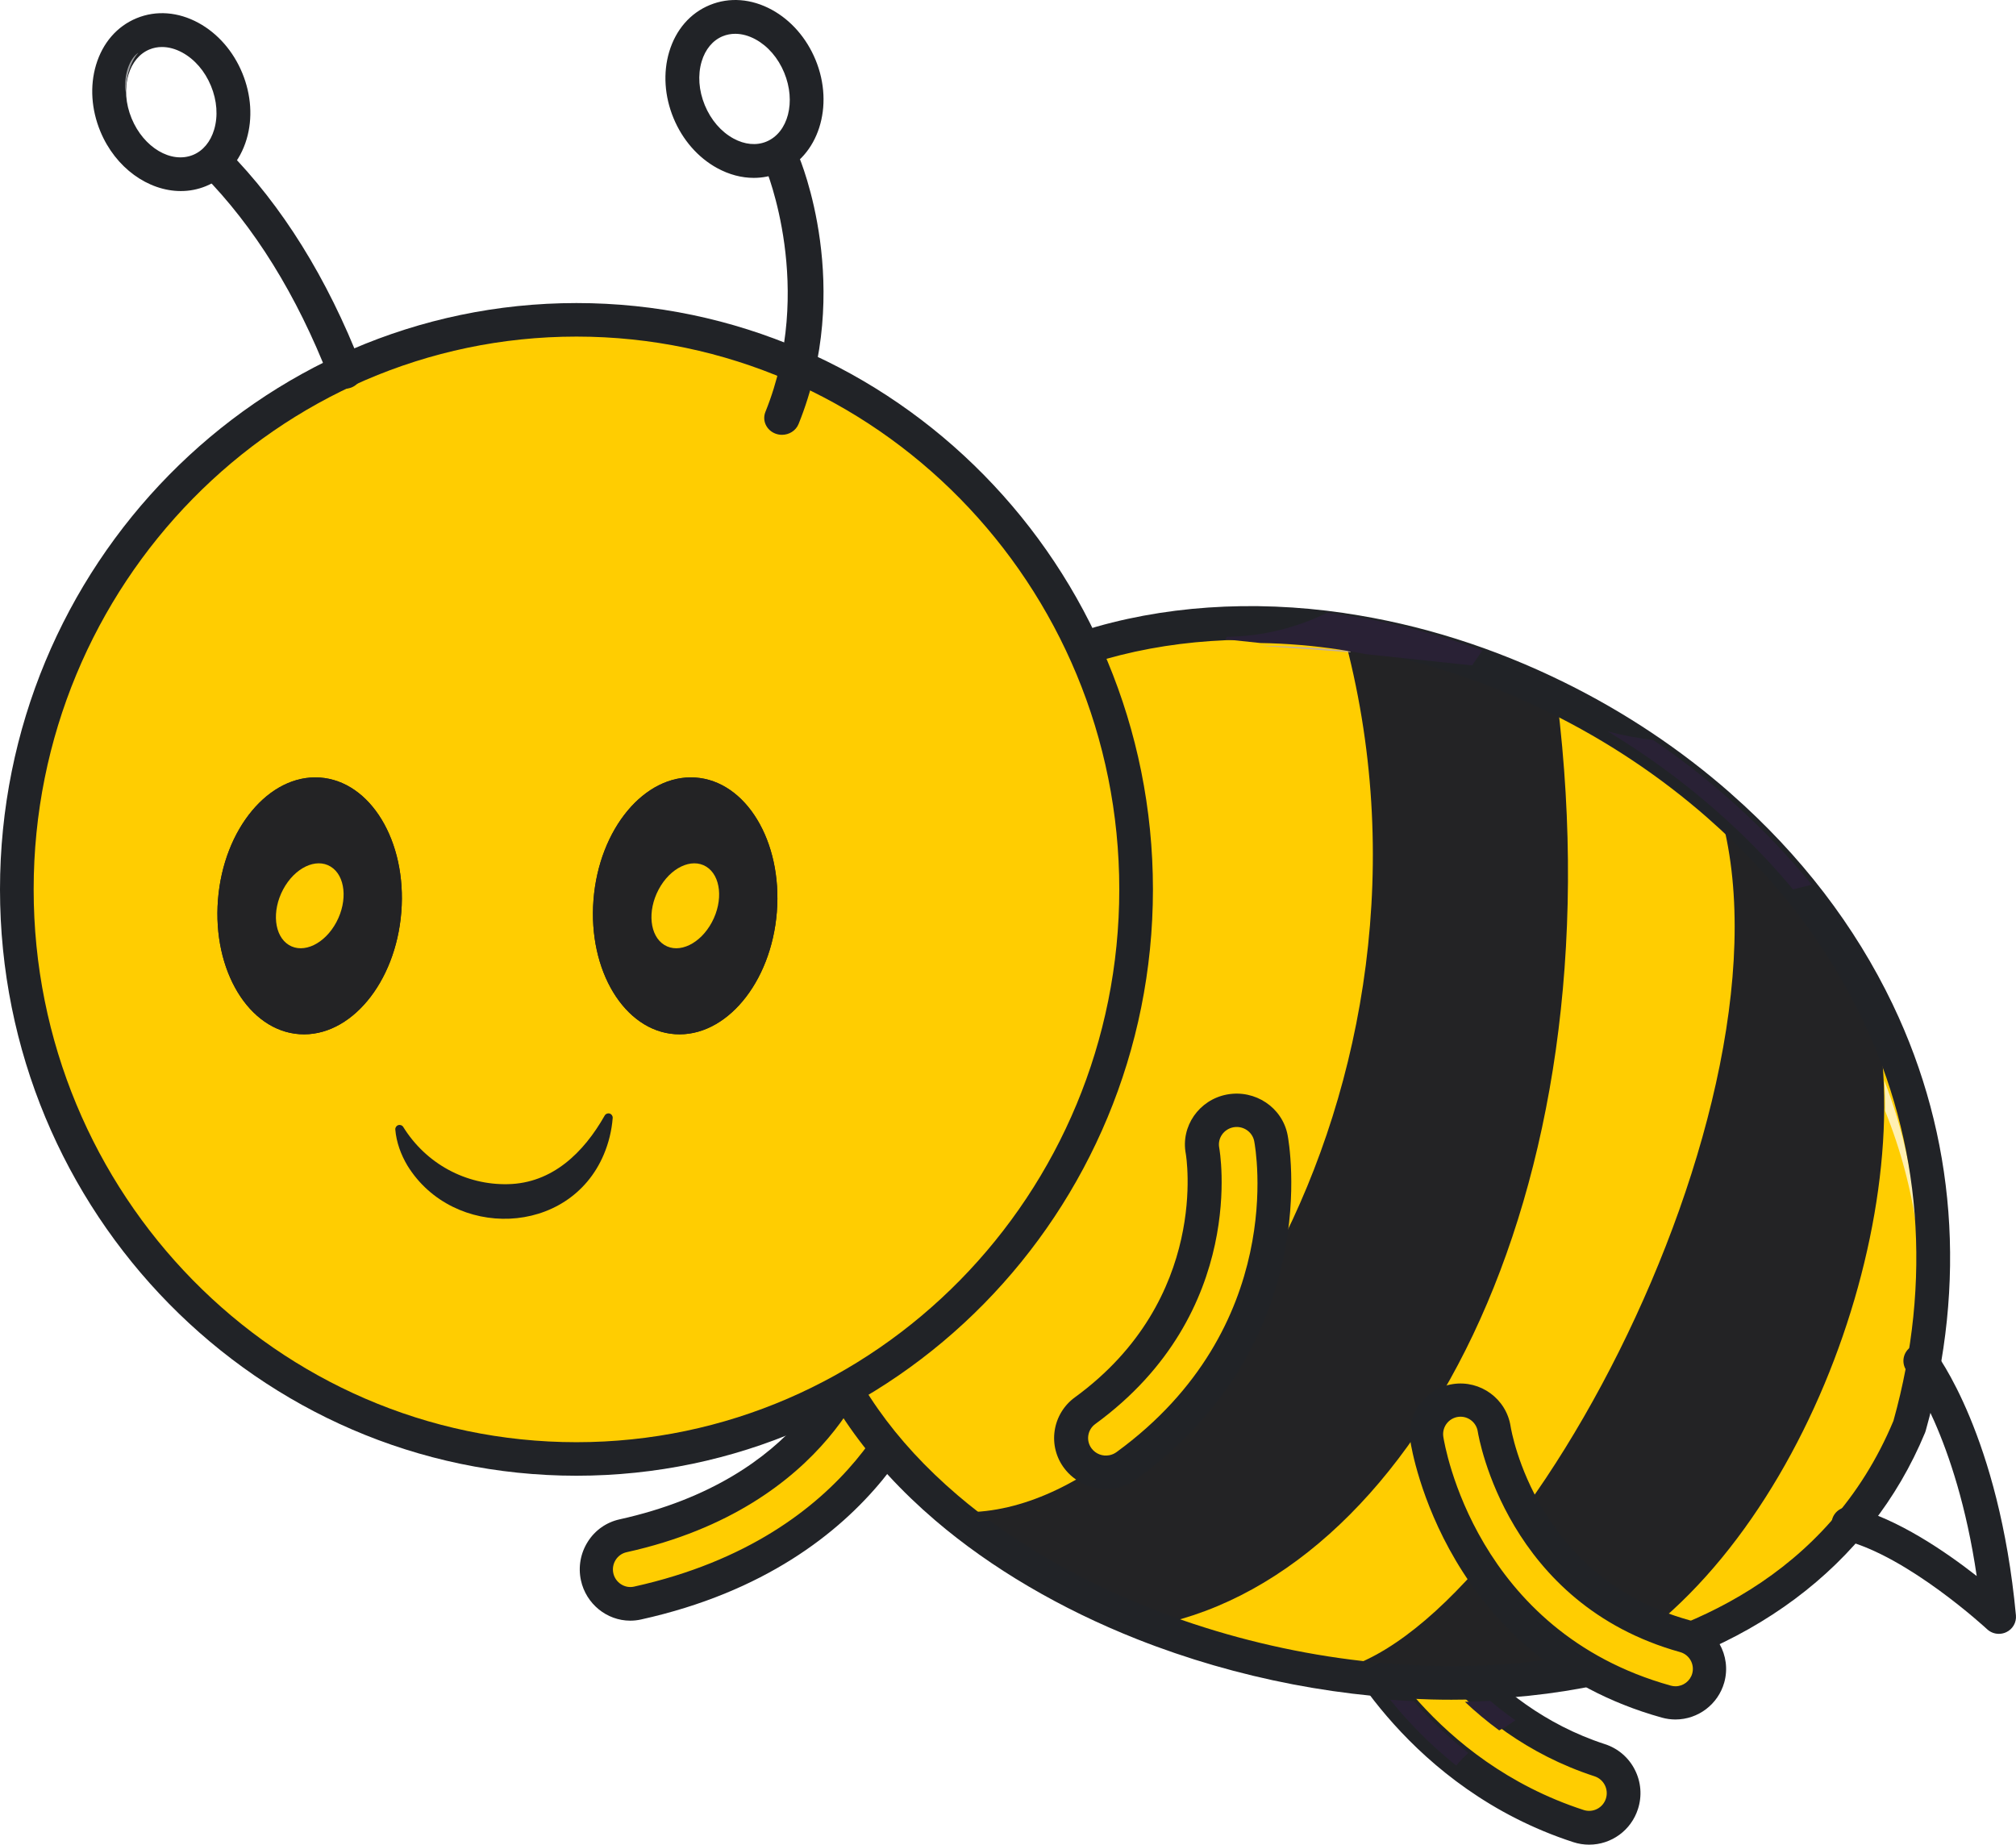
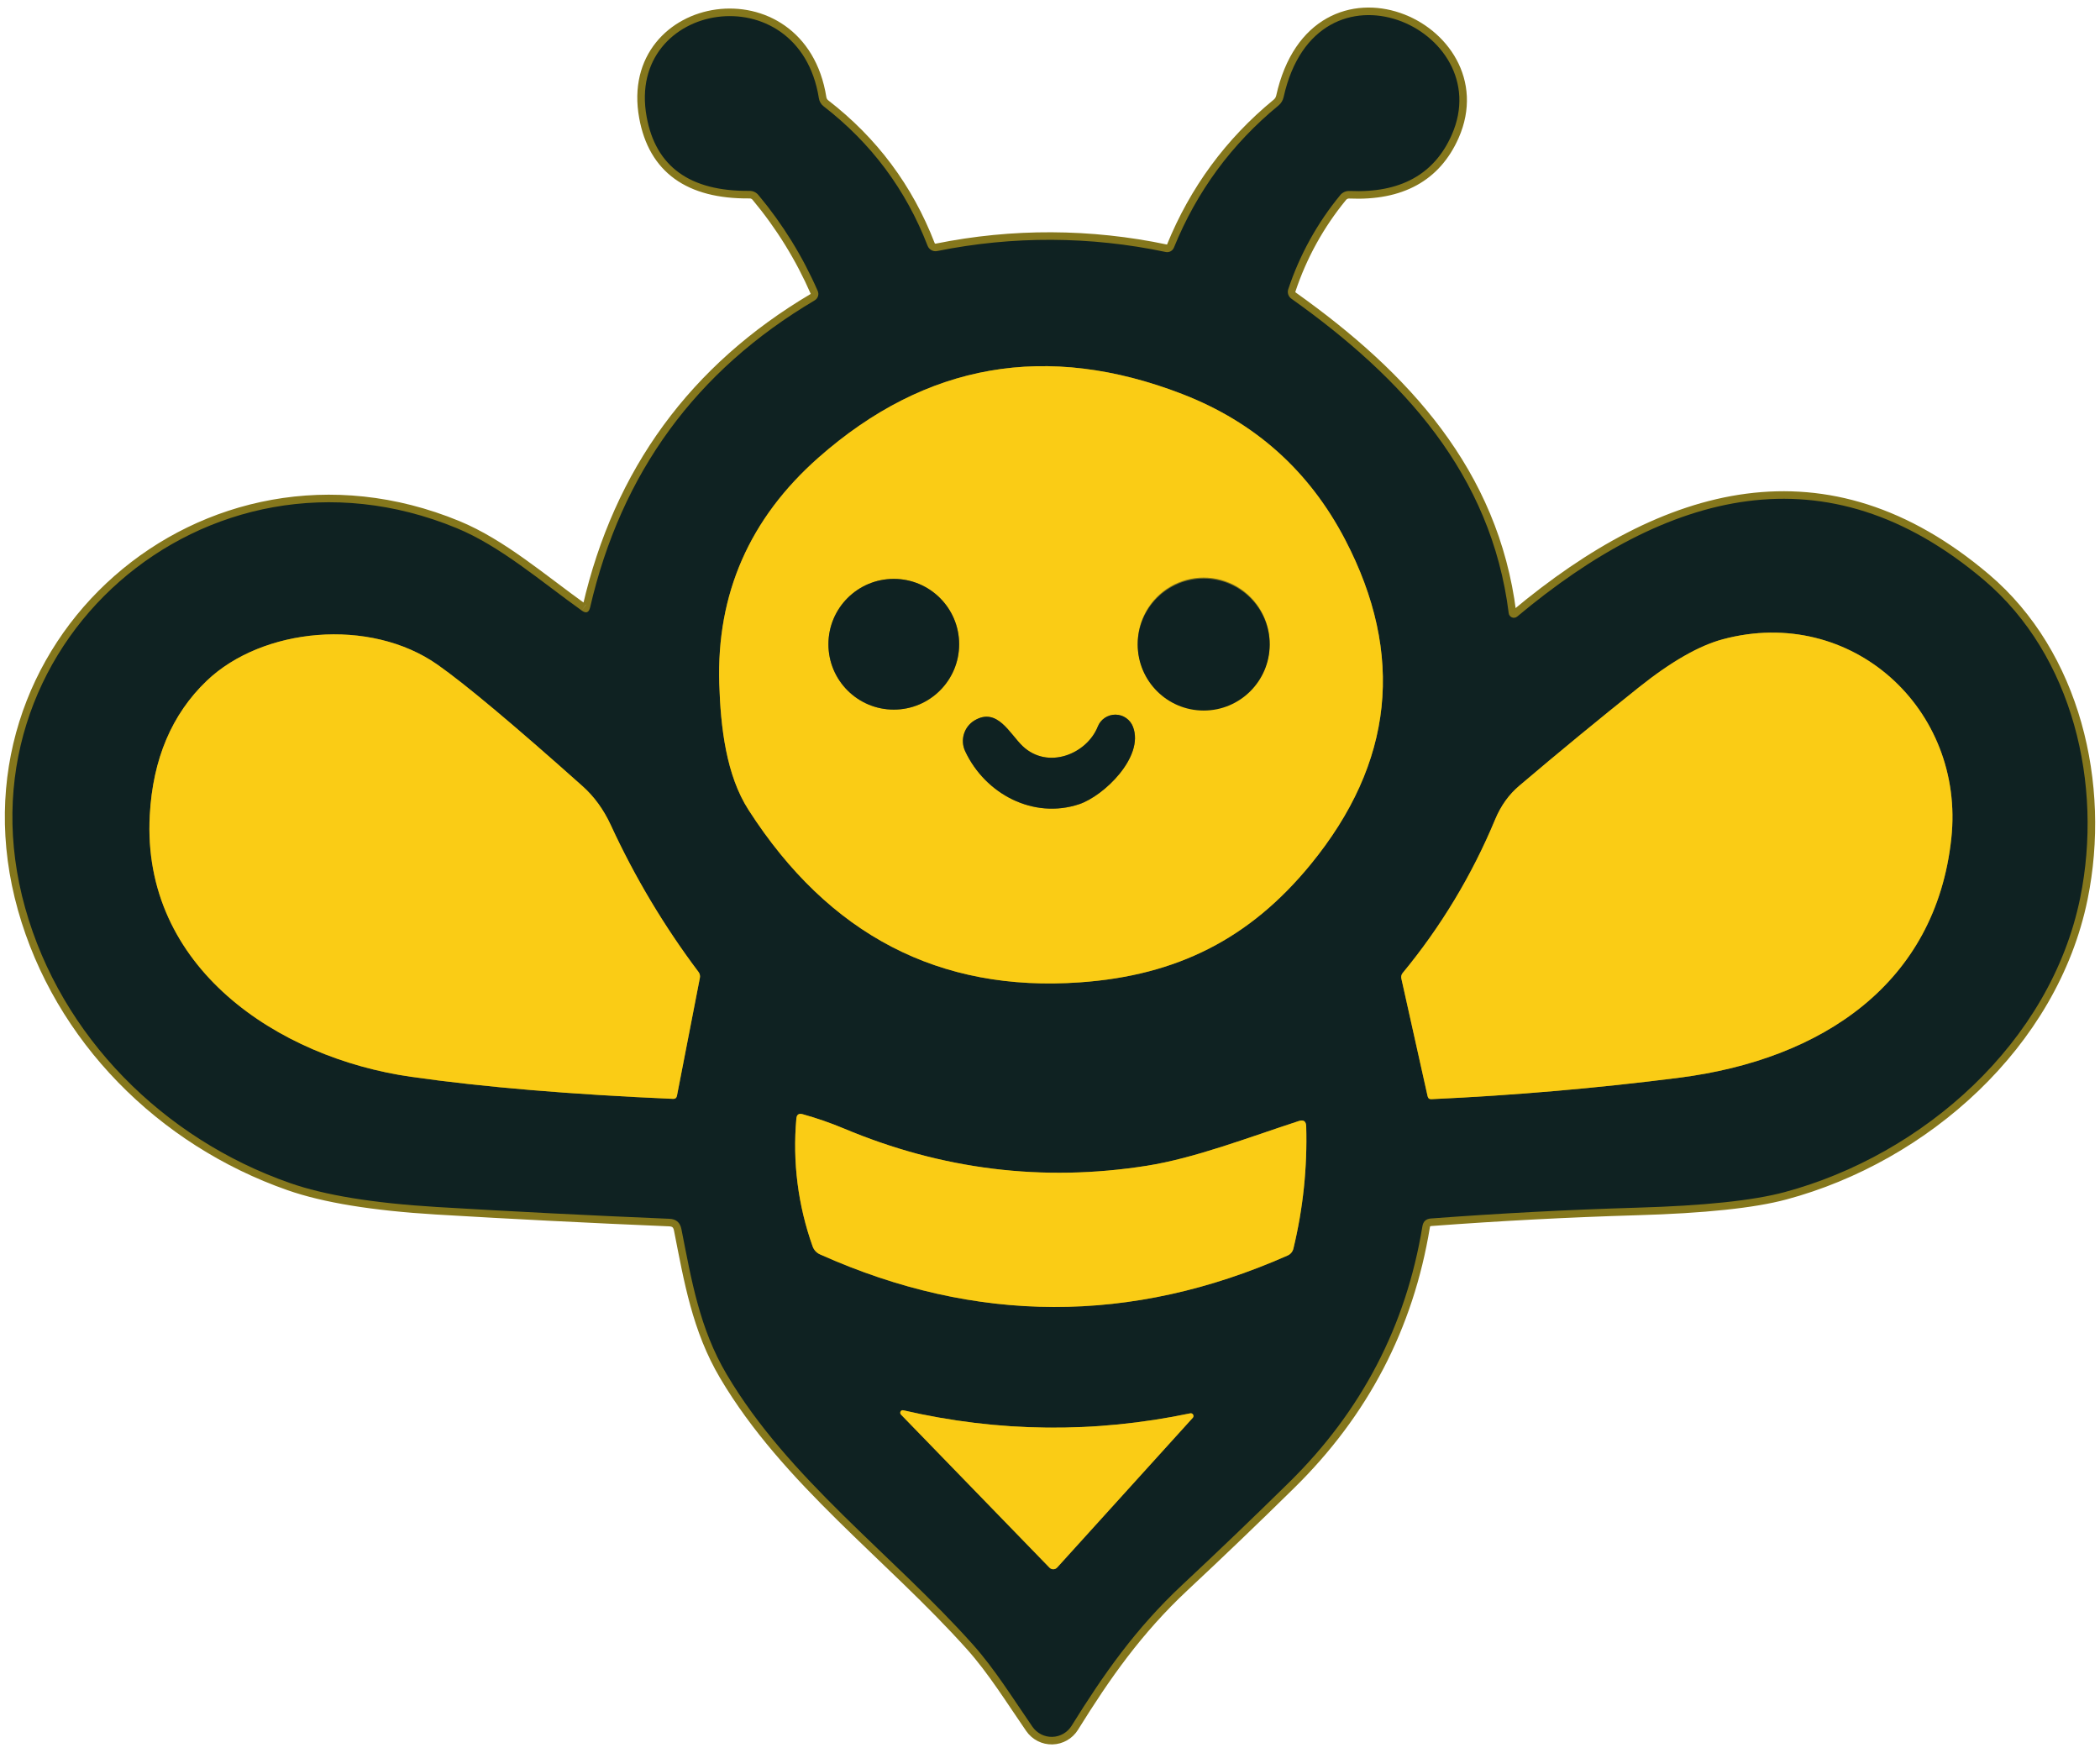
- <svg xmlns="http://www.w3.org/2000/svg" width="306" height="280" viewBox="0 0 306 280">
-   <g fill="none" fill-rule="evenodd">
-     <path d="M245.745 273.353a5.253 5.253 0 0 1-6.615 3.393 59.006 59.006 0 0 1-17.416-9.13c-11.678-8.867-16.89-19.429-17.187-20.05-1.266-2.622-.173-5.773 2.44-7.038a5.238 5.238 0 0 1 7.003 2.431c.105.211 5.286 10.487 16.718 18.084a47.427 47.427 0 0 0 11.678 5.675c2.761.893 4.268 3.87 3.379 6.635" fill="#FFCD01" />
-     <path d="M209.784 243.127c-.39 0-.786.087-1.16.269a2.695 2.695 0 0 0-1.245 3.59c.398.824 9.996 20.274 33 27.753a2.673 2.673 0 0 0 3.374-1.73 2.694 2.694 0 0 0-1.722-3.386c-20.574-6.687-29.455-24.225-29.823-24.97a2.696 2.696 0 0 0-2.424-1.526M241.206 280a7.74 7.74 0 0 1-2.404-.383c-25.055-8.146-35.59-29.493-36.024-30.398-1.873-3.88-.248-8.564 3.62-10.44 3.858-1.872 8.52-.252 10.398 3.61.071.144 8.357 16.357 26.81 22.356a7.746 7.746 0 0 1 4.538 3.882 7.787 7.787 0 0 1 .473 5.963 7.774 7.774 0 0 1-7.411 5.41" fill="#212327" />
-     <path d="M221.034 268c-4.132-3.292-7.453-6.806-10.034-10 1.196.092 2.392.165 3.584.221a61.264 61.264 0 0 0 8.274 7.859c-.626.58-1.245 1.22-1.824 1.92m6.522-5.348a54.335 54.335 0 0 1-5.202-4.332 106.74 106.74 0 0 0 3.831-.151 50.794 50.794 0 0 0 3.815 2.94l-1.469 1.021s-.371.177-.975.522" fill="#292135" />
-     <path d="M140.998 206.128c.013.48-.043.974-.173 1.46-.247.926-5.375 19.029-27.964 29.76-4.7 2.237-10.156 4.154-16.484 5.529a5.038 5.038 0 0 1-1.125.123c-2.419 0-4.596-1.67-5.128-4.124-.625-2.823 1.175-5.615 4.014-6.231 8.678-1.886 15.37-4.931 20.505-8.315 9.977-6.59 14.071-14.497 15.438-17.832.408-.986.575-1.572.582-1.609.748-2.798 3.637-4.456 6.439-3.71a5.23 5.23 0 0 1 3.896 4.95" fill="#FFCD01" />
-     <path d="M135.327 204.105a2.59 2.59 0 0 0-1.315.36 2.654 2.654 0 0 0-1.227 1.625c-.061.23-6.335 22.58-37.678 29.519a2.618 2.618 0 0 0-1.657 1.169c-.38.6-.507 1.316-.357 2.013.302 1.407 1.711 2.36 3.139 2.043 34.5-7.637 41.371-32.317 41.646-33.363a2.69 2.69 0 0 0-.265-2.03 2.625 2.625 0 0 0-2.286-1.336M95.663 246c-3.574 0-6.72-2.574-7.484-6.12a7.823 7.823 0 0 1 1.038-5.859 7.622 7.622 0 0 1 4.818-3.398c28.087-6.217 33.674-25.074 33.897-25.873a7.7 7.7 0 0 1 3.563-4.702 7.52 7.52 0 0 1 5.815-.781 7.63 7.63 0 0 1 4.657 3.62 7.824 7.824 0 0 1 .77 5.9c-.308 1.17-7.97 28.74-45.435 37.033-.54.12-1.092.18-1.639.18" fill="#212327" />
-     <path d="M292.177 203.484a98.79 98.79 0 0 1-2.8 13.543c-8.78 21.303-27.742 33.093-49.878 37.25a99.23 99.23 0 0 1-10.493 1.378c-18.28 1.457-37.886-1.747-55.282-8.666-11.126-4.422-21.35-10.369-29.737-17.583-9.389-8.074-16.487-17.742-19.987-28.658l41.208-102.06c12.047-3.855 25.236-4.593 38.432-2.656l.08.018c11.04 1.63 22.074 5.148 32.439 10.29 8.793 4.36 17.095 9.889 24.5 16.432v.006c9.886 8.727 18.169 19.262 23.88 31.242v.006c6.95 14.576 10.082 31.285 7.638 49.458" fill="#FFCD01" />
-     <path d="M173.8 247c-11.15-4.424-21.395-10.373-29.8-17.59 34.13 3.458 78.827-64.269 59.857-133.41 11.063 1.63 22.12 5.15 32.506 10.293C245.697 182.208 213.806 240.306 173.8 247" fill="#232325" />
-     <path d="M239.528 254.262A47.653 47.653 0 0 1 235.37 256l-6.338-.353L199 253.99c28.14.618 75.982-87.002 61.691-131.99 9.888 8.777 18.173 19.373 23.884 31.423v.006c7.002 32.166-12.4 85.356-45.047 100.833" fill="#232325" />
-     <path d="M291 187a76.662 76.662 0 0 0-4.87-18.377A68.312 68.312 0 0 0 286 164a74.385 74.385 0 0 1 5 23" fill="#FFF0B2" />
-     <path d="M220.31 258c-15.872 0-32.505-3.175-47.703-9.185-11.624-4.592-22.213-10.82-30.62-18.009-10.31-8.815-17.33-18.841-20.863-29.797a2.548 2.548 0 0 1 1.655-3.21 2.564 2.564 0 0 1 3.223 1.65c3.24 10.046 9.741 19.294 19.323 27.488 7.982 6.823 18.07 12.75 29.172 17.136 17.395 6.878 36.725 9.892 54.429 8.49a97.87 97.87 0 0 0 10.284-1.343c16.505-3.082 38.25-11.753 48.188-35.555 5.903-21.147 4.26-42.248-4.75-61.033a1.908 1.908 0 0 1-.047-.103c-5.428-11.285-13.28-21.484-23.343-30.313a4.564 4.564 0 0 1-.111-.103c-7.172-6.284-15.233-11.651-23.962-15.955-10.292-5.075-21.007-8.454-31.85-10.045-.06-.008-.12-.02-.177-.033-13.17-1.908-26.095-1.018-37.387 2.577a2.567 2.567 0 0 1-3.222-1.655 2.55 2.55 0 0 1 1.661-3.206c12.06-3.837 25.819-4.788 39.79-2.749.061.009.122.02.181.033 11.342 1.676 22.537 5.21 33.277 10.507 9.176 4.524 17.652 10.175 25.19 16.796.037.034.075.07.11.105 10.558 9.289 18.805 20.035 24.514 31.94l.047.106c9.532 19.934 11.252 42.287 4.972 64.65a2.55 2.55 0 0 1-.099.288c-8.418 20.302-26.899 34.07-52.041 38.763-3.529.655-7.17 1.13-10.823 1.413-2.968.235-5.98.352-9.019.352" fill="#212327" />
-     <path d="M303.4 248c-.65 0-1.291-.24-1.784-.7-.119-.11-11.976-11.069-21.657-13.507-1.392-.35-2.233-1.75-1.878-3.124.355-1.375 1.77-2.205 3.163-1.854 6.755 1.702 14.052 6.698 18.794 10.41-3.123-21.25-10.508-30.989-10.59-31.094a2.547 2.547 0 0 1 .483-3.601 2.621 2.621 0 0 1 3.645.477c.403.517 9.867 12.994 12.413 40.188a2.561 2.561 0 0 1-1.45 2.545c-.362.175-.752.26-1.138.26" fill="#212327" />
-     <path d="M172 135c0 48.049-38.055 87-85 87-46.944 0-85-38.951-85-87s38.056-87 85-87c46.945 0 85 38.951 85 87" fill="#FFCD01" />
-     <path d="M87.467 222C56.772 222 29.888 205.186 15 180a87.382 87.382 0 0 0 14.269 18.15 87.383 87.383 0 0 1-2.377-2.785c15.394 16.197 36.847 26.248 60.575 26.248A82.331 82.331 0 0 0 123 213.589c-.156.204-.317.41-.483.616A82.357 82.357 0 0 1 87.467 222" fill="#6A9DCC" />
-     <path d="M123 214c.161-.225.317-.45.469-.673A77.275 77.275 0 0 0 125.84 212l.16.33a76.57 76.57 0 0 1-3 1.67m3.136-2-.136-.398a65.35 65.35 0 0 0 1.866-1.602l.134.391a64.18 64.18 0 0 1-1.864 1.609" fill="#292135" />
-     <path d="M173 135.05v-.1.1" fill="#C4981A" />
-     <path d="M130.162 210a33.853 33.853 0 0 1-.162-.29A86.802 86.802 0 0 0 172.999 135H173a86.792 86.792 0 0 1-42.838 75" fill="#9B732C" />
-     <path d="M128.137 212a99.798 99.798 0 0 1-.137-.378 67.513 67.513 0 0 0 1.865-1.622l.135.373c-.614.555-1.237 1.1-1.863 1.627" fill="#2F203F" />
-     <path d="M14 180c-7.615-13.345-12-29.025-12-45.805V134a93.824 93.824 0 0 0 3.224 24.29l-.238-.52A90.835 90.835 0 0 0 14 180" fill="#D8F2FF" />
-     <path d="M87.5 51.09C42.07 51.09 5.109 88.73 5.109 135s36.96 83.91 82.39 83.91c45.432 0 82.392-37.641 82.392-83.91S132.931 51.09 87.5 51.09Zm0 172.91C39.252 224 0 184.075 0 135s39.252-89 87.5-89S175 85.925 175 135s-39.252 89-87.5 89Z" fill="#212327" />
-     <path d="M61.211 171.068c3.487 5.618 9.533 8.821 15.876 8.676 6.74-.137 11.507-4.779 14.708-10.435a.65.65 0 0 1 1.203.392 17.802 17.802 0 0 1-1.345 5.526c-5.281 12.531-22.872 12.91-29.796 1.722-1.016-1.696-1.694-3.582-1.855-5.486a.653.653 0 0 1 1.21-.395M24.59 7.135a4.93 4.93 0 0 0-1.894.367c-1.511.62-2.647 1.982-3.199 3.837-.61 2.052-.44 4.41.482 6.64 1.822 4.416 6.005 6.896 9.325 5.534 1.511-.62 2.647-1.984 3.199-3.837.61-2.052.44-4.41-.482-6.643-.92-2.23-2.464-4.025-4.346-5.053-1.027-.562-2.08-.845-3.085-.845M27.447 29c-4.93 0-9.922-3.5-12.22-9.068-1.367-3.312-1.6-6.881-.657-10.052 1.003-3.369 3.194-5.896 6.17-7.12 2.974-1.221 6.314-.964 9.404.723 2.908 1.589 5.263 4.288 6.63 7.599 1.366 3.312 1.6 6.882.656 10.053-1.003 3.368-3.194 5.896-6.169 7.118a10 10 0 0 1-3.814.747m84.148-23.869c-.659 0-1.297.123-1.895.367-1.512.62-2.648 1.983-3.2 3.835-.611 2.05-.44 4.408.481 6.639.922 2.23 2.466 4.025 4.348 5.052 1.702.929 3.472 1.098 4.983.477 3.32-1.362 4.541-6.061 2.719-10.473-.922-2.23-2.466-4.025-4.35-5.052-1.026-.56-2.08-.845-3.086-.845M114.41 27c-1.853 0-3.744-.498-5.55-1.483-2.908-1.588-5.265-4.285-6.632-7.594-1.367-3.31-1.6-6.879-.656-10.048 1.002-3.366 3.194-5.893 6.171-7.114 2.976-1.222 6.318-.965 9.41.722 2.91 1.588 5.265 4.284 6.633 7.594 2.901 7.025.428 14.724-5.515 17.162-1.24.508-2.54.761-3.86.761" fill="#212327" />
-     <path d="M52.377 59a2.622 2.622 0 0 1-2.445-1.665C45.027 44.746 38.572 34.348 30.75 26.43a2.593 2.593 0 0 1 .035-3.684 2.634 2.634 0 0 1 3.708.034c8.327 8.428 15.167 19.42 20.33 32.674a2.602 2.602 0 0 1-1.499 3.37 2.64 2.64 0 0 1-.947.176m66.32 7a2.82 2.82 0 0 1-.967-.17c-1.39-.508-2.084-1.992-1.55-3.313 7.57-18.742.094-36.812.018-36.993-.556-1.312.11-2.806 1.49-3.336 1.378-.53 2.948.1 3.506 1.41.347.81 8.374 20.073.02 40.757-.412 1.02-1.433 1.645-2.517 1.645" fill="#212327" />
-     <path d="M19.053 14a9.127 9.127 0 0 1-.053-.988c0-2.27.828-4.212 2-5.012-.746.848-1.313 2.059-1.641 3.535A13.43 13.43 0 0 0 19.053 14" fill="#9B9C9E" />
-     <path d="M187.434 204.374c-3.39 6.024-8.453 12.14-15.963 17.603a5.274 5.274 0 0 1-2.16.93c-1.935.366-4.008-.35-5.262-2.005-1.748-2.304-1.262-5.554 1.092-7.265 6.424-4.668 10.625-9.935 13.354-15.068 6.686-12.532 4.576-24.252 4.544-24.417-.543-2.81 1.343-5.517 4.214-6.061h.019c2.878-.532 5.656 1.32 6.193 4.137.175.88 2.934 16.198-6.03 32.146" fill="#FFCD01" />
-     <path d="M187.717 171.062c-.165 0-.333.015-.502.047-1.468.277-2.43 1.667-2.155 3.1.047.247 4.491 24.945-18.81 41.94a2.63 2.63 0 0 0-1.062 1.745c-.105.7.074 1.401.504 1.97a2.711 2.711 0 0 0 2.684 1.025 2.707 2.707 0 0 0 1.097-.476c25.973-18.943 21.119-46.043 20.9-47.188-.245-1.273-1.382-2.163-2.656-2.163M167.884 226c-2.46 0-4.84-1.141-6.332-3.116a7.572 7.572 0 0 1-1.467-5.731 7.652 7.652 0 0 1 3.091-5.07c20.518-14.966 16.852-36.733 16.812-36.95-.796-4.154 2.002-8.195 6.243-8.997 4.289-.793 8.406 1.968 9.21 6.152.243 1.272 5.64 31.38-22.893 52.191a7.861 7.861 0 0 1-3.196 1.384h-.002a7.95 7.95 0 0 1-1.466.137" fill="#212327" />
-     <path d="M259.805 254.137a5.298 5.298 0 0 1-6.519 3.67c-8.05-2.236-14.394-5.85-19.38-10.018l-.007-.006c-14.83-12.392-17.688-29.734-17.837-30.703a5.28 5.28 0 0 1 4.426-6.018 5.295 5.295 0 0 1 6.033 4.403c.094.603 1.494 8.702 7.378 16.852 4.414 6.136 11.375 12.304 22.226 15.316 2.814.783 4.464 3.696 3.68 6.504" fill="#FFCD01" />
-     <path d="M221.69 215.04a2.646 2.646 0 0 0-2.615 3.043c.186 1.2 4.864 29.521 34.526 37.777.233.065.474.099.712.099a2.65 2.65 0 0 0 2.544-1.935 2.645 2.645 0 0 0-1.838-3.254c-26.2-7.294-30.543-32.418-30.716-33.484a2.651 2.651 0 0 0-2.612-2.245M254.313 261a7.74 7.74 0 0 1-2.064-.283c-32.767-9.121-37.954-40.537-38.16-41.87-.642-4.188 2.246-8.116 6.435-8.759 4.178-.636 8.11 2.234 8.762 6.407.149.924 3.964 22.982 27.087 29.42 4.085 1.136 6.481 5.382 5.345 9.462a7.713 7.713 0 0 1-7.405 5.623" fill="#212327" />
-     <path d="m205 99-14-1c4.156.044 8.38.281 12.627.712.06.01.123.019.187.025.378.039.756.08 1.134.121L205 99" fill="#C4B096" />
-     <path d="m208 99-2.945-.585L205 98c1.002.307 2 .64 3 1" fill="#968D9E" />
-     <path d="m223.446 101-16.092-1.7a99.038 99.038 0 0 0-3.801-.655c-.06-.01-.12-.02-.178-.035a91.09 91.09 0 0 0-12.079-1.007l-5.296-.56.204-.384c5.481-.068 10.582-1.37 15.269-3.659.914.111 1.83.238 2.747.376.062.009.122.02.182.034a106.136 106.136 0 0 1 18.06 4.432c.848.286 1.694.586 2.538.895-.512.752-1.027 1.504-1.554 2.263m48.714 34a106.885 106.885 0 0 0-11.693-11.965v-.007A115.348 115.348 0 0 0 244 111c2.24.61 4.56 1.049 6.93 1.322a117.085 117.085 0 0 1 11.283 8.738c.04.035.077.071.114.108a110.51 110.51 0 0 1 10.805 10.887c.635.737 1.258 1.48 1.868 2.23a152.8 152.8 0 0 1-2.84.715" fill="#292135" />
-     <path d="M48.538 118.023c7.685.519 13.226 9.659 12.376 20.416-.848 10.756-7.767 19.056-15.452 18.538-7.684-.519-13.225-9.659-12.376-20.416.85-10.756 7.768-19.056 15.452-18.538" fill="#232325" />
-     <path d="M48.538 118.023c7.685.519 13.226 9.659 12.376 20.416-.848 10.756-7.767 19.056-15.452 18.538-7.684-.519-13.225-9.659-12.376-20.416.85-10.756 7.768-19.056 15.452-18.538" fill="#232325" />
-     <path d="M50.19 131.542c2.232 1.37 2.621 5.146.87 8.43-1.752 3.285-4.98 4.837-7.214 3.466-2.232-1.372-2.622-5.146-.87-8.431 1.752-3.285 4.98-4.837 7.214-3.465" fill="#FFCD01" />
-     <path d="M105.538 118.023c7.685.519 13.226 9.659 12.376 20.416-.848 10.756-7.767 19.056-15.452 18.538-7.684-.519-13.225-9.659-12.376-20.416.85-10.756 7.768-19.056 15.452-18.538" fill="#232325" />
-     <path d="M105.538 118.023c7.685.519 13.226 9.659 12.376 20.416-.848 10.756-7.767 19.056-15.452 18.538-7.684-.519-13.225-9.659-12.376-20.416.85-10.756 7.768-19.056 15.452-18.538" fill="#232325" />
-     <path d="M107.19 131.542c2.232 1.37 2.621 5.146.87 8.43-1.752 3.285-4.98 4.837-7.214 3.466-2.232-1.372-2.622-5.146-.87-8.431 1.752-3.285 4.98-4.837 7.214-3.465" fill="#FFCD01" />
+ <svg xmlns="http://www.w3.org/2000/svg" width="139" height="116" viewBox="0 0 139 116">
+   <g transform="translate(.82 1)" fill="none" fill-rule="evenodd">
+     <g stroke="#85771C">
+       <path d="M37.683 39.413c-2.726-1.95-5.384-4.265-8.289-5.46C12.824 27.127-4 41.837.847 59.102c2.39 8.522 9.14 15.272 17.519 18.205 2.293.805 5.525 1.334 9.696 1.586 5.032.302 10.175.563 15.43.783.44.018.704.245.79.68.667 3.385 1.202 6.586 2.995 9.614 4.1 6.93 10.933 11.887 16.282 17.869 1.47 1.641 2.699 3.64 3.963 5.466a1.547 1.547 0 0 0 2.582-.062c2.129-3.427 4.244-6.448 7.334-9.34 2.38-2.224 4.73-4.477 7.046-6.757 4.816-4.729 7.764-10.385 8.845-16.969.05-.325.24-.499.57-.522 4.583-.343 9.122-.581 13.618-.714 4.445-.128 7.707-.471 9.786-1.03 9.174-2.465 17.607-9.896 19.565-19.476 1.53-7.506-.488-16.048-6.353-21.027-10.48-8.887-21.014-5.872-30.91 2.403a.343.343 0 0 1-.563-.226c-1.153-9.203-6.997-15.562-14.387-20.815a.553.553 0 0 1-.206-.625 19.45 19.45 0 0 1 3.441-6.229.752.752 0 0 1 .625-.274c3.347.146 5.599-1.092 6.757-3.716C98.362.908 86.345-4.496 84.14 5.44a.985.985 0 0 1-.336.543c-3.1 2.545-5.407 5.682-6.922 9.408a.48.48 0 0 1-.543.289 37.337 37.337 0 0 0-15.128-.062.556.556 0 0 1-.632-.35c-1.438-3.718-3.731-6.794-6.881-9.23a.828.828 0 0 1-.316-.536c-1.319-8.31-12.808-6.448-11.4 1.23.6 3.3 2.862 4.935 6.785 4.903a.749.749 0 0 1 .618.281 26.346 26.346 0 0 1 3.921 6.346.491.491 0 0 1-.199.618C45.256 23.522 40.3 30.298 38.24 39.207c-.082.348-.267.417-.556.206" />
+       <path d="M77.445 25.088c-8.96-3.466-16.992-2.063-24.097 4.21-4.556 4.024-6.742 9.012-6.559 14.963.09 2.891.46 6.057 1.937 8.35 5.315 8.274 12.629 12.078 21.94 11.414 6.435-.453 11.25-2.898 15.267-7.808 5.494-6.716 6.254-13.883 2.28-21.501-2.38-4.56-5.97-7.77-10.768-9.628m16.488 46.67c5.59-.261 11.059-.735 16.406-1.422 9.443-1.208 16.97-6.228 18-15.842.92-8.55-6.607-15.459-15.122-13.179-1.575.421-3.427 1.481-5.556 3.18a331.323 331.323 0 0 0-7.911 6.51c-.692.581-1.227 1.328-1.607 2.239a40.146 40.146 0 0 1-6.126 10.17.426.426 0 0 0-.082.35l1.737 7.795c.032.142.12.208.261.199M9.095 52.955c-.557 10.081 8.48 16.07 17.319 17.326 4.761.678 10.537 1.163 17.326 1.457.138.004.22-.062.247-.2l1.518-7.815a.484.484 0 0 0-.09-.384 53.247 53.247 0 0 1-5.809-9.731c-.476-1.03-1.103-1.891-1.882-2.582-4.541-4.052-7.732-6.726-9.573-8.021-4.484-3.16-11.619-2.452-15.293 1.064-2.307 2.211-3.562 5.173-3.763 8.886M55.01 73.688a23.062 23.062 0 0 0-2.7-.934c-.256-.074-.395.023-.418.288a19.859 19.859 0 0 0 1.07 8.447c.092.256.262.44.51.55 10.3 4.61 20.612 4.632 30.936.068a.673.673 0 0 0 .385-.467c.64-2.66.922-5.357.845-8.09-.01-.334-.174-.448-.495-.343-3.351 1.092-6.881 2.458-10.06 2.96-6.882 1.085-13.573.258-20.074-2.48m23.123 19.16a.179.179 0 0 0-.165-.295c-6.35 1.328-12.682 1.261-18.995-.2a.16.16 0 0 0-.182.078.177.177 0 0 0 .024.204l9.827 10.13a.35.35 0 0 0 .515-.007l8.976-9.91" />
+       <path d="M62.666 41.645a4.326 4.326 0 1 0-8.652 0 4.326 4.326 0 0 0 8.652 0m20.554.02a4.368 4.368 0 1 0-8.735 0 4.368 4.368 0 0 0 8.735 0m-16.358 6.717c-.858-.824-1.675-2.582-3.172-1.697a1.59 1.59 0 0 0-.625 2.04c1.332 2.843 4.518 4.512 7.54 3.51 1.648-.55 4.32-3.14 3.571-5.117a1.25 1.25 0 0 0-2.335-.02c-.72 1.812-3.303 2.877-4.979 1.284" />
+     </g>
+     <path d="M38.24 39.207c2.06-8.91 7.016-15.685 14.867-20.327a.491.491 0 0 0 .2-.618 26.346 26.346 0 0 0-3.922-6.346.749.749 0 0 0-.618-.281c-3.923.032-6.185-1.603-6.785-4.903-1.408-7.678 10.081-9.54 11.4-1.23.03.211.144.404.316.536 3.15 2.436 5.443 5.512 6.88 9.23.1.258.368.406.633.35a37.337 37.337 0 0 1 15.128.062.48.48 0 0 0 .543-.289c1.515-3.726 3.823-6.863 6.922-9.408a.985.985 0 0 0 .336-.543C86.345-4.496 98.363.908 95.272 7.926c-1.158 2.624-3.41 3.862-6.757 3.716a.752.752 0 0 0-.625.274 19.45 19.45 0 0 0-3.44 6.229.553.553 0 0 0 .205.625c7.39 5.253 13.234 11.612 14.387 20.815a.343.343 0 0 0 .564.226c9.895-8.275 20.43-11.29 30.91-2.403 5.864 4.979 7.883 13.521 6.352 21.027-1.958 9.58-10.39 17.01-19.565 19.476-2.079.559-5.34.902-9.786 1.03-4.496.133-9.035.371-13.618.714-.33.023-.52.197-.57.522-1.08 6.584-4.029 12.24-8.845 16.97a378.148 378.148 0 0 1-7.046 6.757c-3.09 2.89-5.205 5.912-7.334 9.34a1.547 1.547 0 0 1-2.582.061c-1.264-1.827-2.493-3.825-3.963-5.466-5.35-5.982-12.182-10.94-16.282-17.869-1.793-3.028-2.328-6.229-2.994-9.614-.087-.435-.35-.662-.79-.68-5.256-.22-10.4-.48-15.43-.783-4.172-.252-7.404-.78-9.697-1.586C9.987 74.374 3.236 67.624.847 59.102-4 41.837 12.824 27.127 29.394 33.953c2.905 1.195 5.563 3.51 8.29 5.46.288.21.473.142.555-.206Zm39.205-14.12c-8.96-3.465-16.992-2.062-24.097 4.21-4.556 4.025-6.742 9.013-6.559 14.964.09 2.891.46 6.057 1.937 8.35 5.315 8.274 12.629 12.078 21.94 11.414 6.435-.453 11.25-2.898 15.267-7.808 5.494-6.716 6.254-13.883 2.28-21.501-2.38-4.56-5.97-7.77-10.768-9.628Zm16.488 46.67c5.59-.26 11.059-.734 16.406-1.42 9.443-1.21 16.97-6.23 18-15.843.92-8.55-6.607-15.459-15.122-13.179-1.575.421-3.427 1.481-5.556 3.18a331.323 331.323 0 0 0-7.911 6.51c-.692.581-1.227 1.328-1.607 2.239a40.146 40.146 0 0 1-6.126 10.17.426.426 0 0 0-.082.35l1.737 7.795c.032.142.12.208.261.199ZM9.095 52.956c-.557 10.081 8.48 16.07 17.319 17.326 4.761.678 10.537 1.163 17.326 1.457.138.004.22-.062.247-.2l1.518-7.815a.484.484 0 0 0-.09-.384 53.247 53.247 0 0 1-5.809-9.731c-.476-1.03-1.103-1.891-1.882-2.582-4.541-4.052-7.732-6.726-9.573-8.021-4.484-3.16-11.619-2.452-15.293 1.064-2.307 2.211-3.562 5.173-3.763 8.886Zm45.914 20.733a23.062 23.062 0 0 0-2.698-.934c-.257-.074-.396.023-.42.288a19.859 19.859 0 0 0 1.072 8.447c.091.256.26.44.508.55 10.301 4.61 20.613 4.632 30.937.068a.673.673 0 0 0 .385-.467c.64-2.66.922-5.357.845-8.09-.01-.334-.174-.448-.495-.343-3.351 1.092-6.881 2.458-10.06 2.96-6.882 1.085-13.573.258-20.074-2.48Zm23.123 19.16a.179.179 0 0 0-.165-.296c-6.35 1.328-12.682 1.261-18.995-.2a.16.16 0 0 0-.182.078.177.177 0 0 0 .024.204l9.827 10.13a.35.35 0 0 0 .515-.007l8.976-9.91Z" fill="#0F2222" fill-rule="nonzero" />
+     <path d="M77.445 25.088c4.798 1.859 8.387 5.068 10.768 9.628 3.974 7.618 3.214 14.785-2.28 21.501-4.018 4.91-8.832 7.355-15.266 7.808-9.312.664-16.626-3.14-21.941-11.413-1.477-2.294-1.847-5.46-1.937-8.35-.183-5.952 2.003-10.94 6.559-14.965 7.105-6.272 15.137-7.675 24.097-4.21ZM62.666 41.645a4.326 4.326 0 1 0-8.652 0 4.326 4.326 0 0 0 8.652 0Zm20.554.02a4.368 4.368 0 1 0-8.735 0 4.368 4.368 0 0 0 8.735 0Zm-16.358 6.717c-.858-.824-1.675-2.582-3.172-1.697a1.59 1.59 0 0 0-.625 2.04c1.332 2.843 4.518 4.512 7.54 3.51 1.648-.55 4.32-3.14 3.571-5.117a1.25 1.25 0 0 0-2.335-.02c-.72 1.812-3.303 2.877-4.979 1.284Z" fill="#FACC15" fill-rule="nonzero" />
+     <circle fill="#0F2222" fill-rule="nonzero" cx="58.34" cy="41.645" r="4.326" />
+     <circle fill="#0F2222" fill-rule="nonzero" cx="78.853" cy="41.665" r="4.368" />
+     <path d="M93.933 71.758c-.142.01-.229-.057-.26-.2l-1.738-7.794a.426.426 0 0 1 .082-.35 40.146 40.146 0 0 0 6.126-10.17c.38-.911.915-1.658 1.607-2.239a331.323 331.323 0 0 1 7.91-6.51c2.13-1.699 3.982-2.759 5.557-3.18 8.515-2.28 16.042 4.629 15.121 13.179-1.03 9.614-8.556 14.634-17.999 15.842a203.135 203.135 0 0 1-16.406 1.422ZM12.858 44.069c3.674-3.516 10.81-4.223 15.293-1.064 1.84 1.295 5.032 3.969 9.573 8.02.779.692 1.406 1.553 1.882 2.583a53.247 53.247 0 0 0 5.81 9.73.484.484 0 0 1 .09.385l-1.519 7.815c-.027.138-.11.204-.247.2-6.79-.294-12.565-.779-17.326-1.457-8.838-1.256-17.876-7.245-17.32-17.326.202-3.713 1.457-6.675 3.764-8.886Z" fill="#FACC15" fill-rule="nonzero" />
+     <path d="M66.862 48.382c1.676 1.593 4.258.528 4.98-1.285a1.25 1.25 0 0 1 2.334.021c.749 1.978-1.923 4.567-3.571 5.116-3.022 1.003-6.208-.666-7.54-3.509a1.59 1.59 0 0 1 .625-2.04c1.497-.885 2.314.873 3.172 1.697Z" fill="#0F2222" fill-rule="nonzero" />
+     <path d="M55.01 73.688c6.5 2.737 13.191 3.564 20.072 2.479 3.18-.502 6.71-1.868 10.061-2.96.32-.105.485.01.495.343a30.657 30.657 0 0 1-.845 8.09.673.673 0 0 1-.385.467c-10.324 4.564-20.636 4.542-30.937-.069a.913.913 0 0 1-.508-.55 19.859 19.859 0 0 1-1.071-8.446c.023-.265.162-.362.419-.288.947.265 1.847.577 2.698.934Zm23.122 19.159-8.976 9.91a.35.35 0 0 1-.515.007l-9.827-10.13a.177.177 0 0 1-.024-.204.16.16 0 0 1 .182-.077c6.313 1.46 12.645 1.527 18.995.2a.179.179 0 0 1 .165.294Z" fill="#FACC15" fill-rule="nonzero" />
  </g>
</svg>
